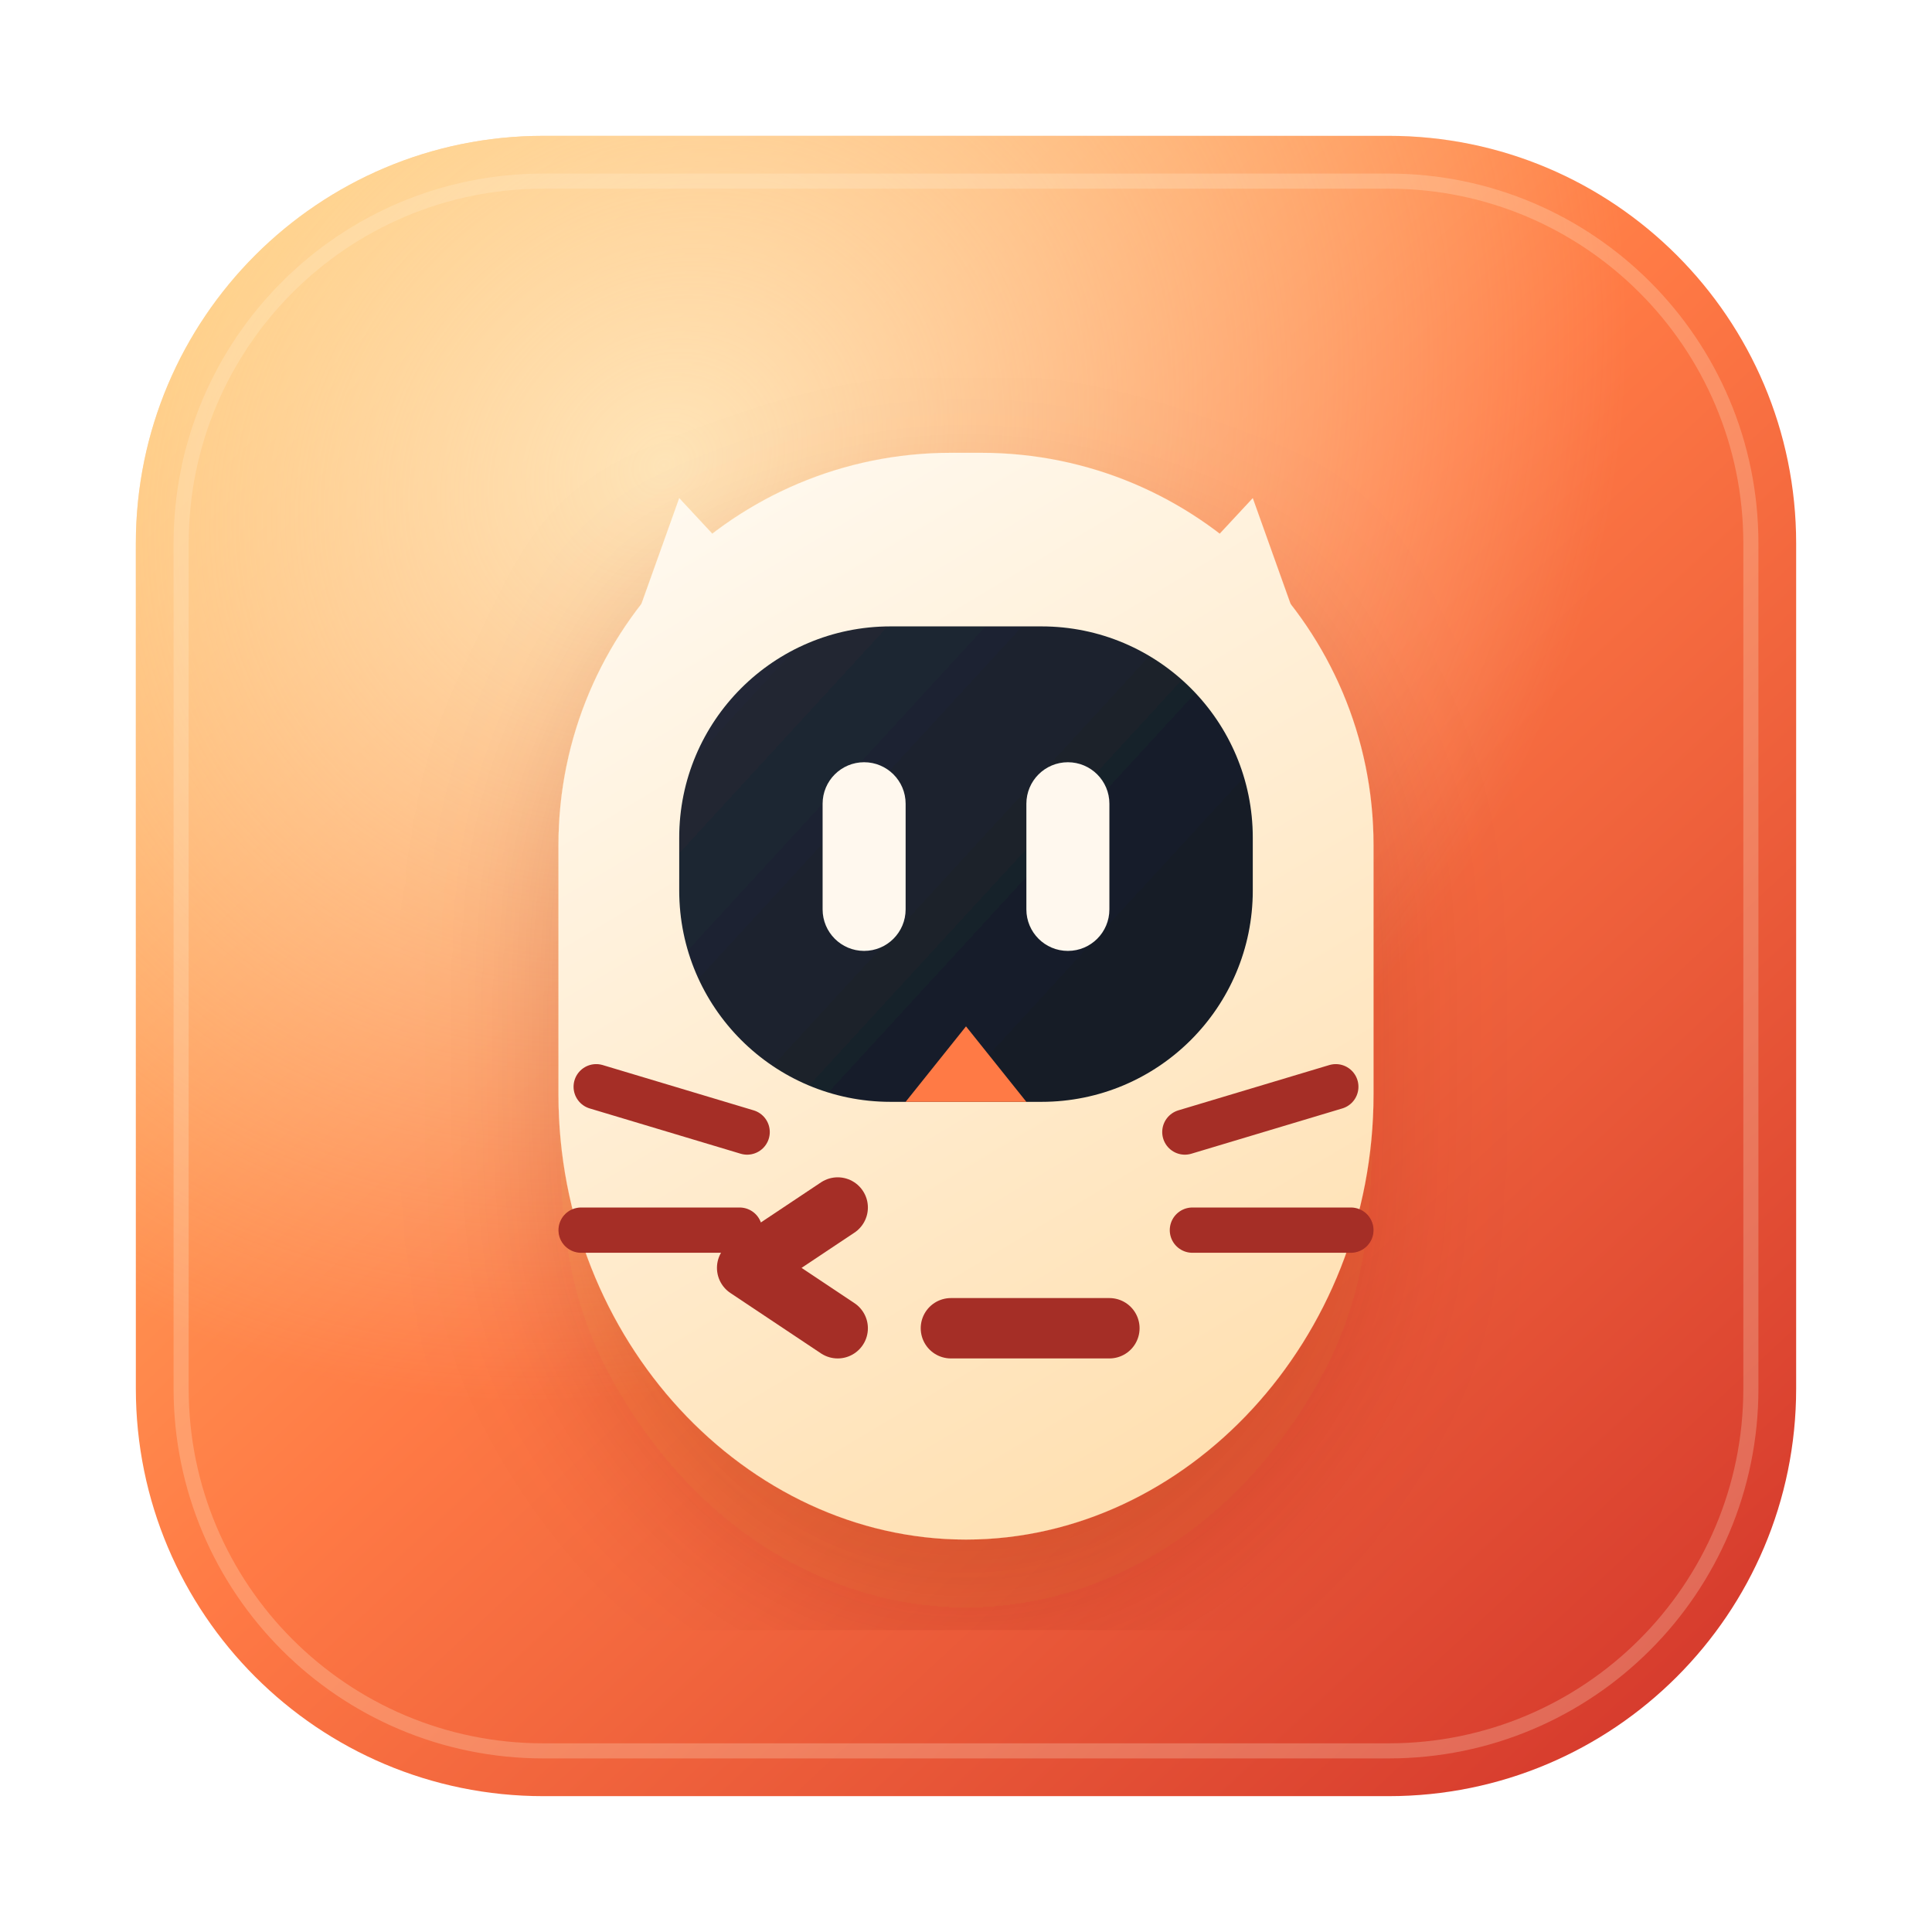
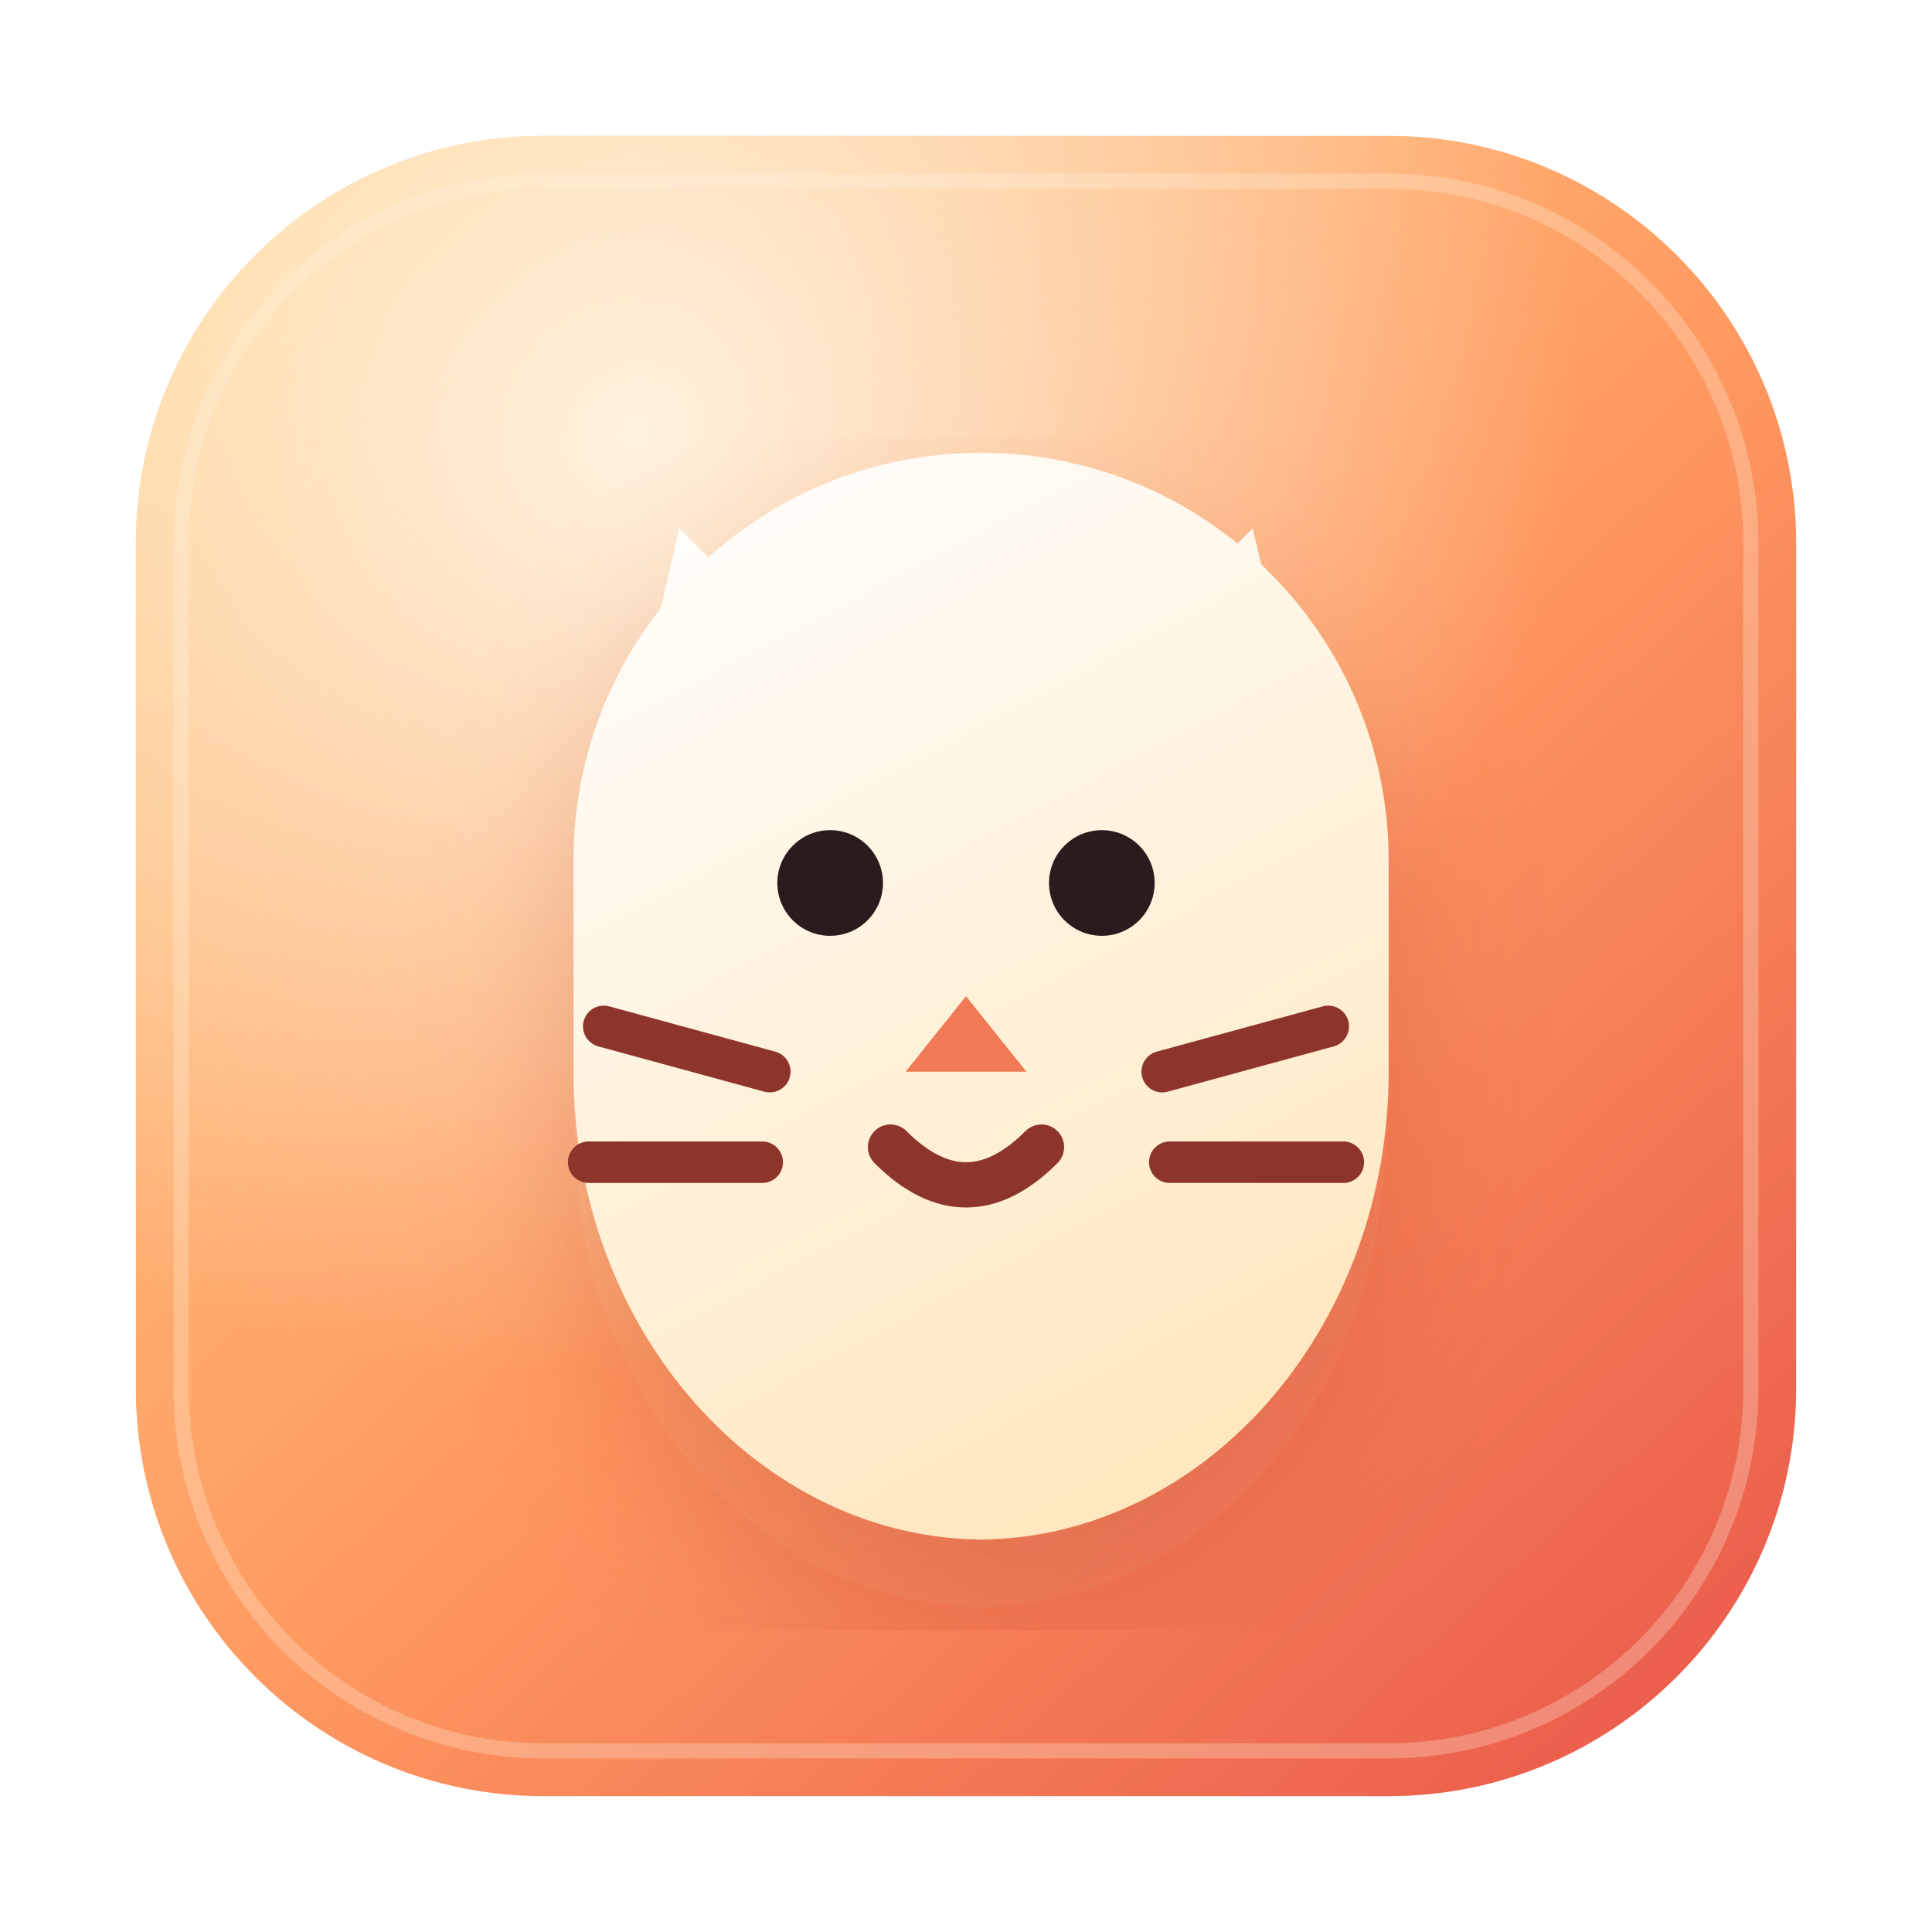
<svg xmlns="http://www.w3.org/2000/svg" width="256" height="256" viewBox="0 0 256 256" fill="none">
  <defs>
-     <linearGradient id="bg" x1="34" y1="28" x2="220" y2="228" gradientUnits="userSpaceOnUse">
-       <stop stop-color="#FFBF66" />
-       <stop offset="0.48" stop-color="#FF7A45" />
-       <stop offset="1" stop-color="#D63B2D" />
+     <linearGradient id="bg" x1="32" y1="24" x2="224" y2="232" gradientUnits="userSpaceOnUse">
+       <stop stop-color="#FFD18A" />
+       <stop offset="0.52" stop-color="#FF9A61" />
+       <stop offset="1" stop-color="#EA5B4B" />
    </linearGradient>
-     <radialGradient id="glow" cx="0" cy="0" r="1" gradientUnits="userSpaceOnUse" gradientTransform="translate(88 62) rotate(51.4) scale(116 134)">
-       <stop stop-color="#FFF1C9" stop-opacity="0.85" />
-       <stop offset="1" stop-color="#FFF1C9" stop-opacity="0" />
+     <radialGradient id="shine" cx="0" cy="0" r="1" gradientUnits="userSpaceOnUse" gradientTransform="translate(84 58) rotate(47.8) scale(118 132)">
+       <stop stop-color="#FFF7E8" stop-opacity="0.92" />
+       <stop offset="1" stop-color="#FFF7E8" stop-opacity="0" />
    </radialGradient>
-     <linearGradient id="head" x1="89" y1="66" x2="167" y2="196" gradientUnits="userSpaceOnUse">
-       <stop stop-color="#FFF9EF" />
-       <stop offset="1" stop-color="#FFDFAF" />
+     <linearGradient id="cat" x1="95" y1="68" x2="164" y2="198" gradientUnits="userSpaceOnUse">
+       <stop stop-color="#FFFDF9" />
+       <stop offset="1" stop-color="#FFE6BC" />
    </linearGradient>
-     <linearGradient id="visor" x1="92" y1="82" x2="166" y2="150" gradientUnits="userSpaceOnUse">
-       <stop stop-color="#232A36" />
-       <stop offset="1" stop-color="#111722" />
-     </linearGradient>
-     <filter id="shadow" x="42" y="40" width="172" height="176" filterUnits="userSpaceOnUse" color-interpolation-filters="sRGB">
-       <feDropShadow dx="0" dy="10" stdDeviation="10" flood-color="#7F261A" flood-opacity="0.2" />
+     <filter id="shadow" x="48" y="48" width="160" height="168" filterUnits="userSpaceOnUse" color-interpolation-filters="sRGB">
+       <feDropShadow dx="0" dy="10" stdDeviation="10" flood-color="#8D352A" flood-opacity="0.18" />
    </filter>
  </defs>
  <rect x="18" y="18" width="220" height="220" rx="54" fill="url(#bg)" />
-   <rect x="18" y="18" width="220" height="220" rx="54" fill="url(#glow)" />
-   <rect x="24" y="24" width="208" height="208" rx="48" stroke="#FFF1DB" stroke-opacity="0.24" stroke-width="2" />
+   <rect x="18" y="18" width="220" height="220" rx="54" fill="url(#shine)" />
+   <rect x="24" y="24" width="208" height="208" rx="48" stroke="#FFF4E1" stroke-opacity="0.28" stroke-width="2" />
  <g filter="url(#shadow)">
-     <path d="M90 66L116 94H80L90 66Z" fill="url(#head)" />
-     <path d="M166 66L176 94H140L166 66Z" fill="url(#head)" />
-     <path d="M74 112C74 83.281 97.281 60 126 60H130C158.719 60 182 83.281 182 112V145C182 177.585 157.137 204 128 204C98.863 204 74 177.585 74 145V112Z" fill="url(#head)" />
-     <path d="M90 111C90 95.536 102.536 83 118 83H138C153.464 83 166 95.536 166 111V118C166 133.464 153.464 146 138 146H118C102.536 146 90 133.464 90 118V111Z" fill="url(#visor)" />
-     <rect x="109" y="101" width="11" height="25" rx="5.5" fill="#FFF8EE" />
-     <rect x="136" y="101" width="11" height="25" rx="5.5" fill="#FFF8EE" />
-     <path d="M128 136L120 146H136L128 136Z" fill="#FF7A45" />
-     <path d="M111 160L99 168L111 176" stroke="#A52E27" stroke-width="8" stroke-linecap="round" stroke-linejoin="round" />
-     <path d="M126 176H147" stroke="#A52E27" stroke-width="8" stroke-linecap="round" />
-     <path d="M99 150L79 144" stroke="#A52E27" stroke-width="6" stroke-linecap="round" />
-     <path d="M98 163L77 163" stroke="#A52E27" stroke-width="6" stroke-linecap="round" />
-     <path d="M157 150L177 144" stroke="#A52E27" stroke-width="6" stroke-linecap="round" />
-     <path d="M158 163H179" stroke="#A52E27" stroke-width="6" stroke-linecap="round" />
+     <path d="M90 70L116 96H84L90 70Z" fill="url(#cat)" />
+     <path d="M166 70L172 96H140L166 70Z" fill="url(#cat)" />
+     <path d="M76 114C76 84.177 100.177 60 130 60C159.823 60 184 84.177 184 114V142C184 176.242 159.405 204 129.5 204H130.5C100.595 204 76 176.242 76 142V114Z" fill="url(#cat)" />
+     <circle cx="110" cy="117" r="7" fill="#2A1F1B" />
+     <circle cx="146" cy="117" r="7" fill="#2A1F1B" />
+     <path d="M128 132L120 142H136L128 132Z" fill="#F07A56" />
+     <path d="M118 152C121.333 155.333 124.667 157 128 157C131.333 157 134.667 155.333 138 152" stroke="#8D352A" stroke-width="6" stroke-linecap="round" />
+     <path d="M102 142L80 136" stroke="#8D352A" stroke-width="5.5" stroke-linecap="round" />
+     <path d="M101 154H78" stroke="#8D352A" stroke-width="5.5" stroke-linecap="round" />
+     <path d="M154 142L176 136" stroke="#8D352A" stroke-width="5.5" stroke-linecap="round" />
+     <path d="M155 154H178" stroke="#8D352A" stroke-width="5.5" stroke-linecap="round" />
  </g>
</svg>
